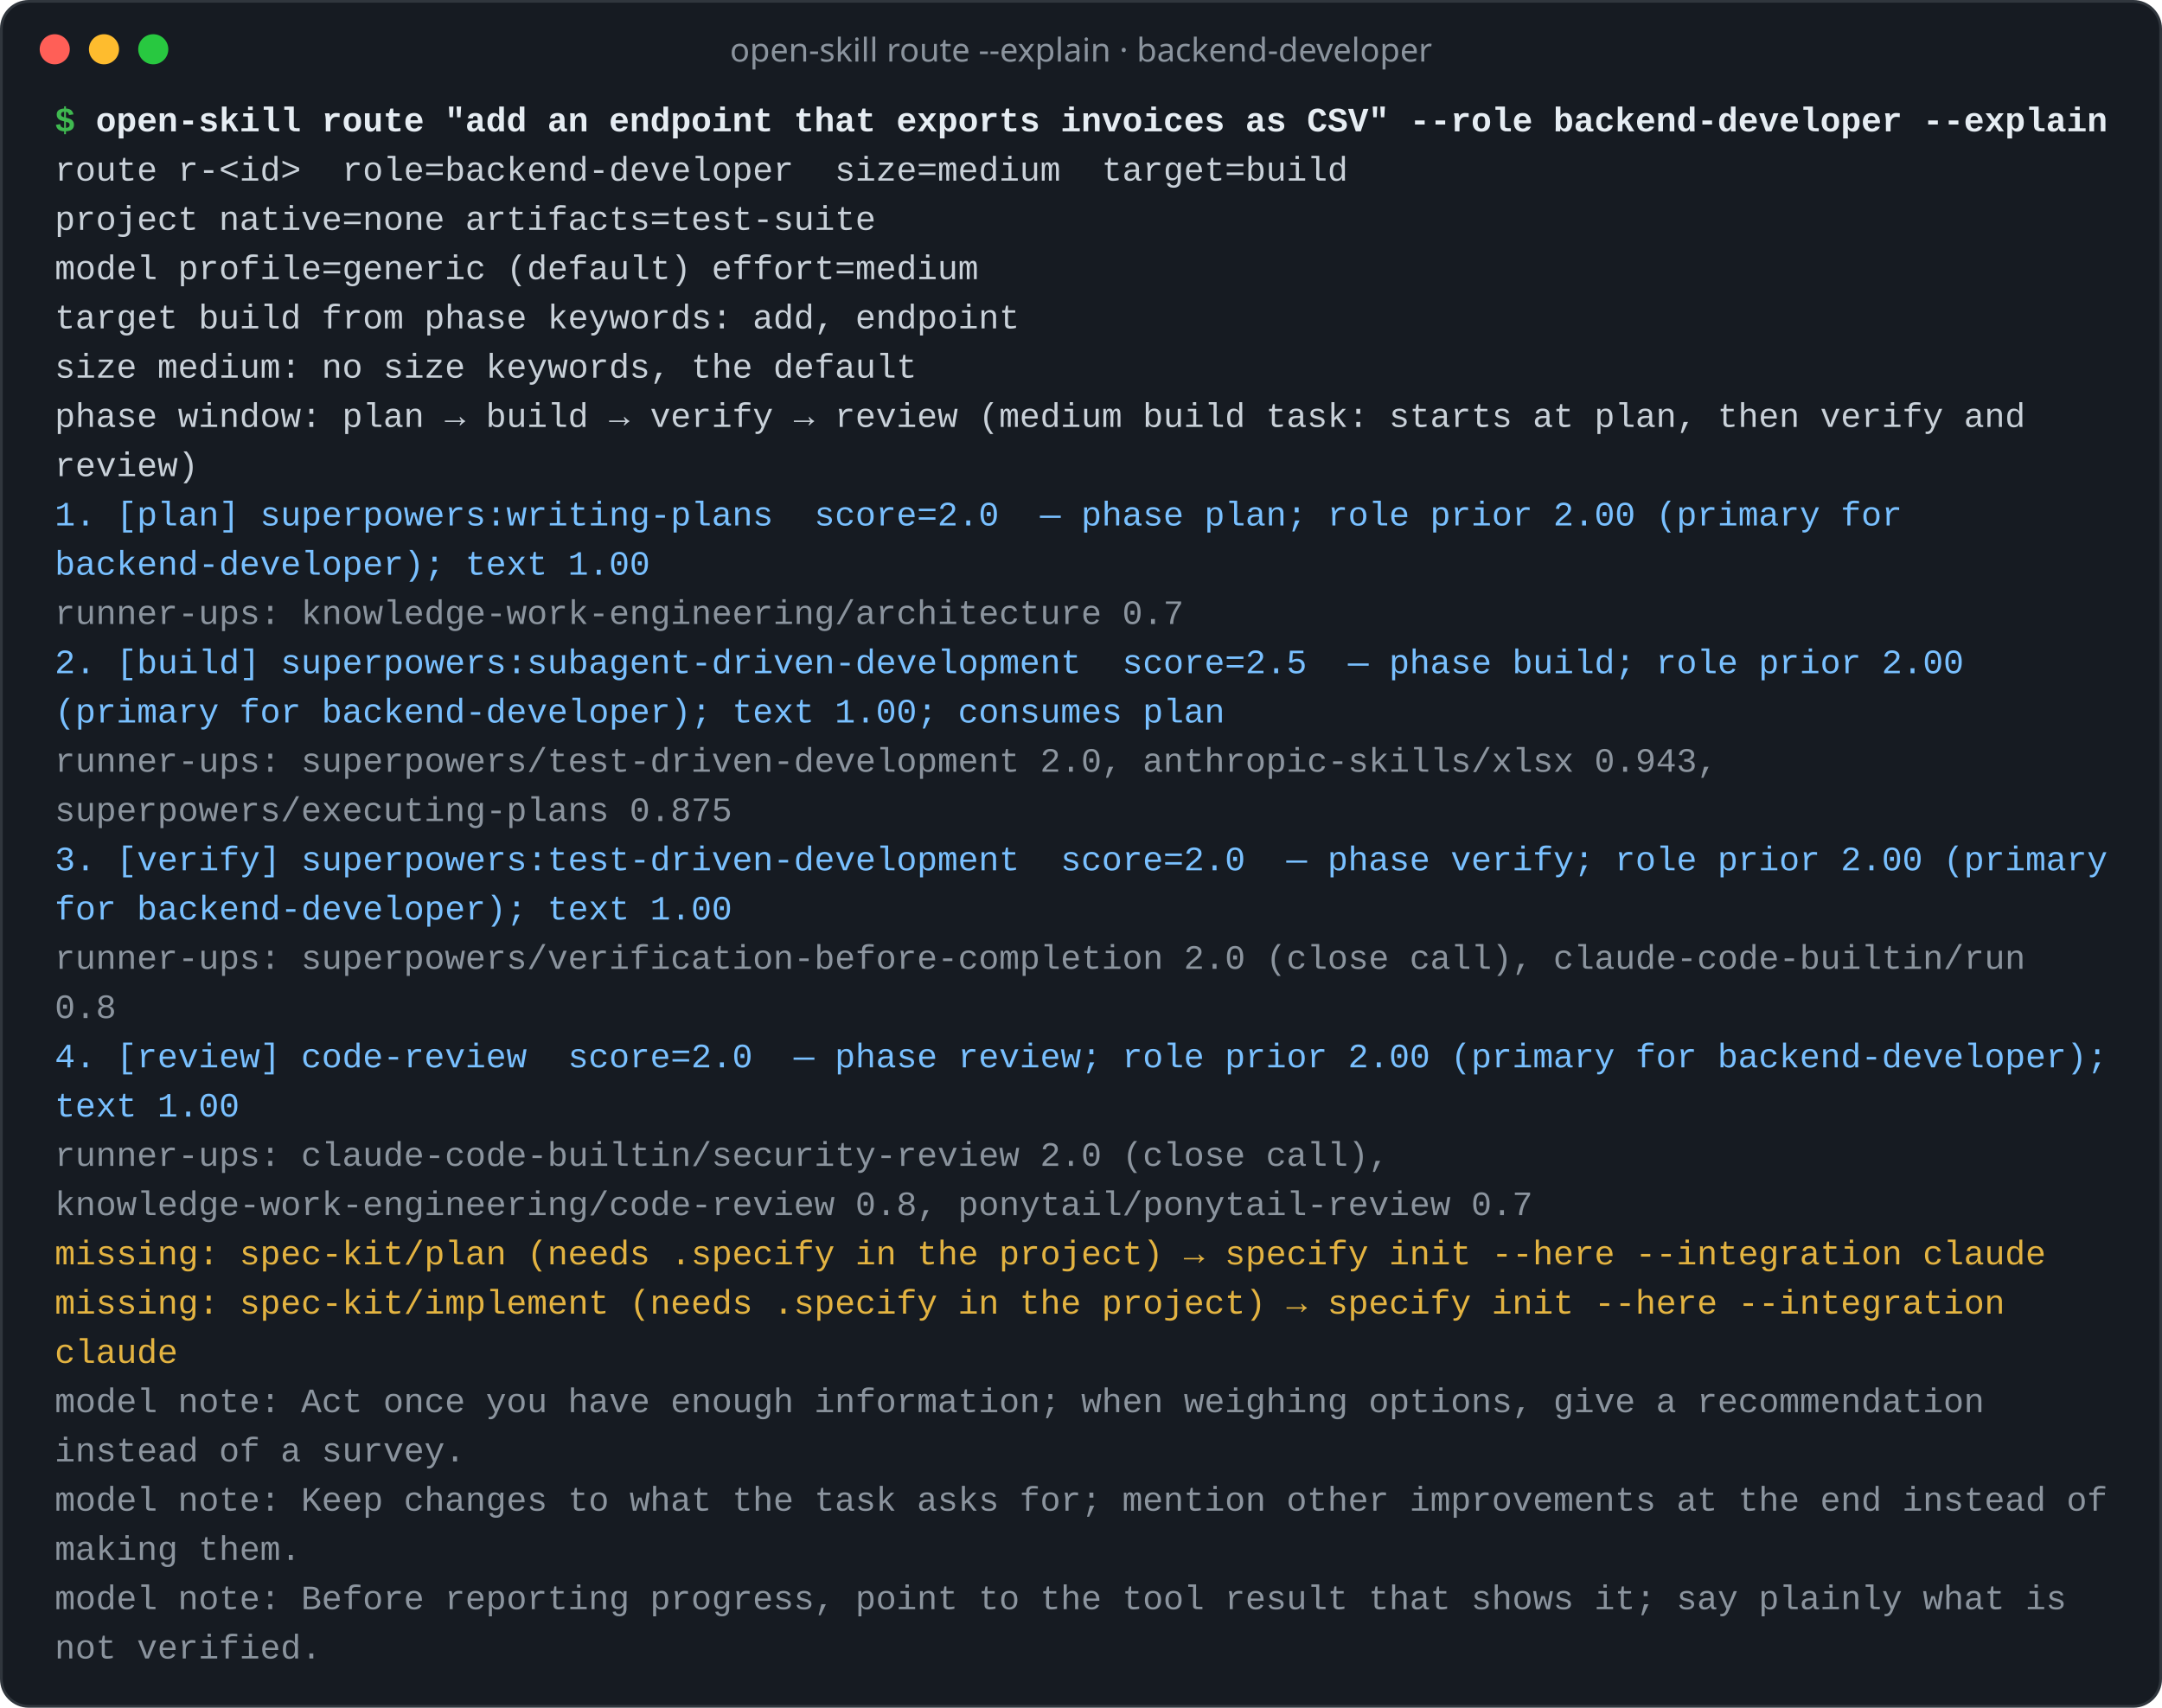
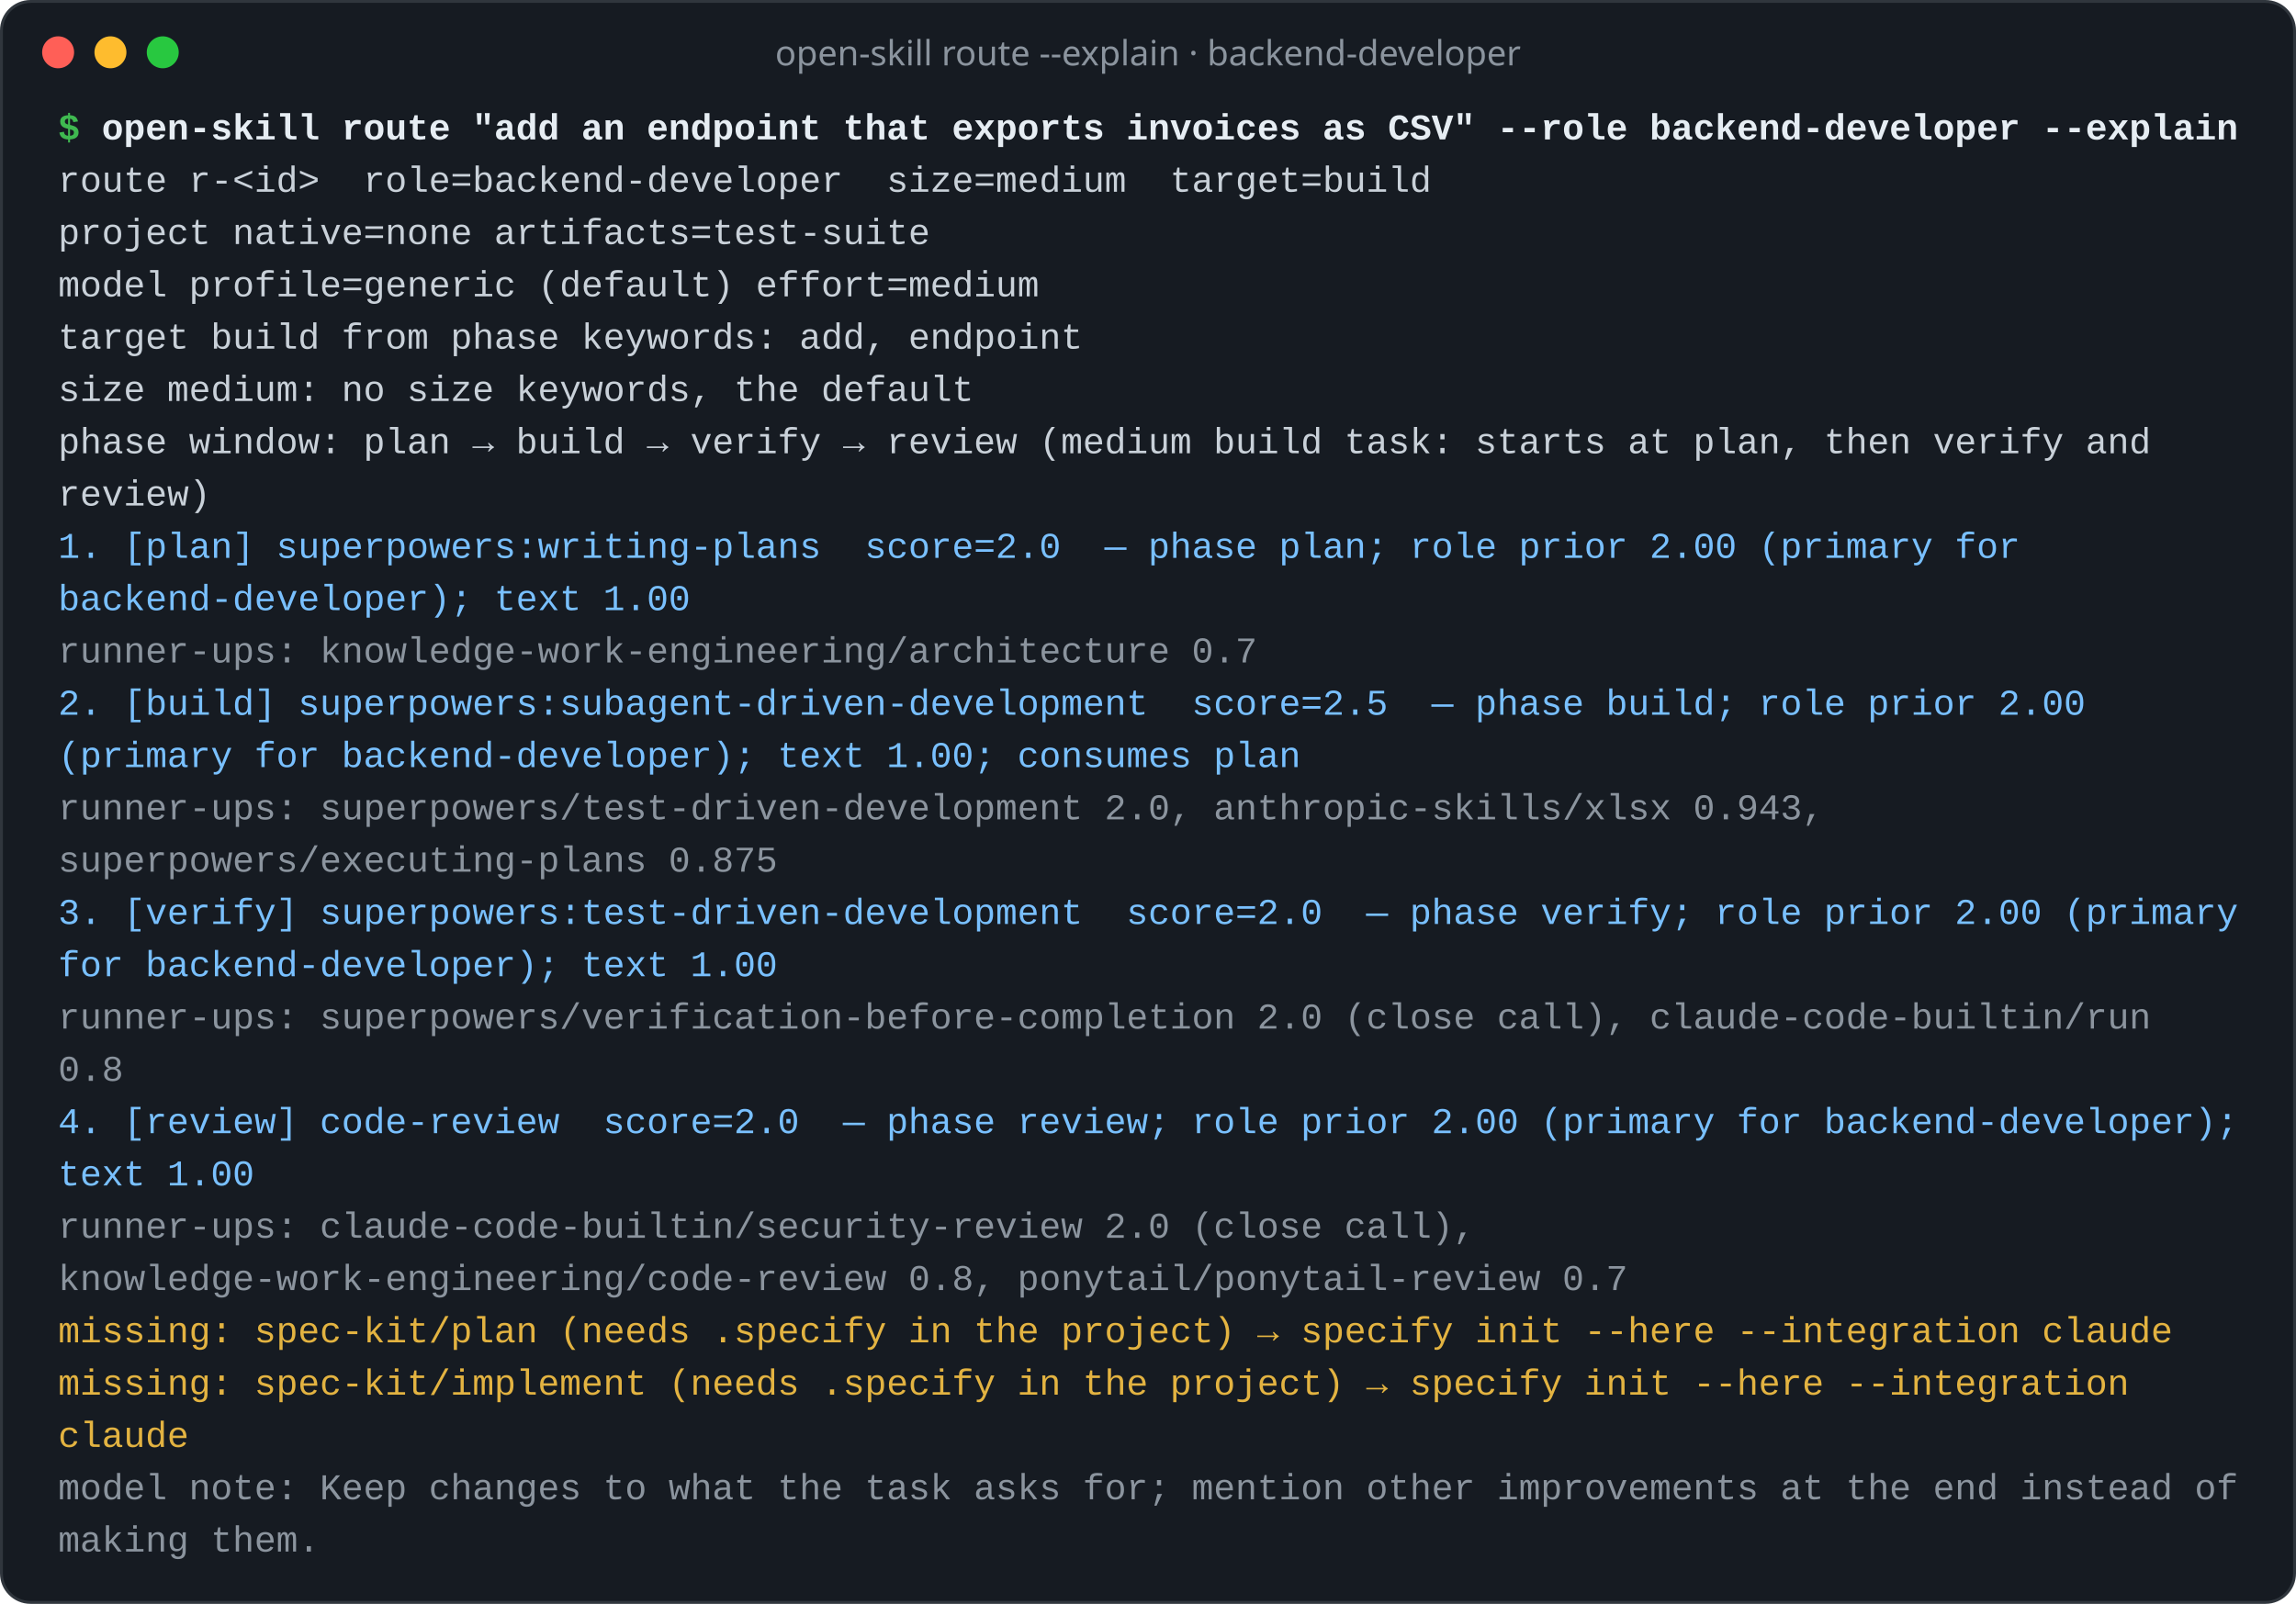
- <svg xmlns="http://www.w3.org/2000/svg" width="790" height="624" viewBox="0 0 790 624" role="img" aria-label="open-skill route --explain · backend-developer: open-skill route &quot;add an endpoint that exports invoices as CSV&quot; --role backend-developer --explain" font-family="ui-monospace,SFMono-Regular,'SF Mono',Menlo,Consolas,'Liberation Mono',monospace" font-size="12.5">
-   <rect x="0.5" y="0.5" width="789" height="623" rx="10" fill="#161b22" stroke="#30363d" />
+ <svg xmlns="http://www.w3.org/2000/svg" width="790" height="552" viewBox="0 0 790 552" role="img" aria-label="open-skill route --explain · backend-developer: open-skill route &quot;add an endpoint that exports invoices as CSV&quot; --role backend-developer --explain" font-family="ui-monospace,SFMono-Regular,'SF Mono',Menlo,Consolas,'Liberation Mono',monospace" font-size="12.5">
+   <rect x="0.5" y="0.5" width="789" height="551" rx="10" fill="#161b22" stroke="#30363d" />
  <circle cx="20" cy="18" r="5.5" fill="#ff5f57" />
  <circle cx="38" cy="18" r="5.5" fill="#febc2e" />
  <circle cx="56" cy="18" r="5.5" fill="#28c840" />
  <text x="395" y="22.5" text-anchor="middle" fill="#8b949e" font-family="-apple-system,BlinkMacSystemFont,'Segoe UI','Noto Sans',Helvetica,Arial,sans-serif" font-size="12">open-skill route --explain · backend-developer</text>
  <text x="20" y="48" fill="#e6edf3" font-weight="600" textLength="750" lengthAdjust="spacingAndGlyphs">
    <tspan fill="#3fb950">$</tspan> open-skill route "add an endpoint that exports invoices as CSV" --role backend-developer --explain</text>
  <text x="20" y="66" fill="#c9d1d9" textLength="472.5" lengthAdjust="spacingAndGlyphs">route r-&lt;id&gt;  role=backend-developer  size=medium  target=build</text>
  <text x="20" y="84" fill="#c9d1d9" textLength="300" lengthAdjust="spacingAndGlyphs">project native=none artifacts=test-suite</text>
  <text x="20" y="102" fill="#c9d1d9" textLength="337.5" lengthAdjust="spacingAndGlyphs">model profile=generic (default) effort=medium</text>
  <text x="20" y="120" fill="#c9d1d9" textLength="352.5" lengthAdjust="spacingAndGlyphs">target build from phase keywords: add, endpoint</text>
  <text x="20" y="138" fill="#c9d1d9" textLength="315" lengthAdjust="spacingAndGlyphs">size medium: no size keywords, the default</text>
  <text x="20" y="156" fill="#c9d1d9" textLength="720" lengthAdjust="spacingAndGlyphs">phase window: plan → build → verify → review (medium build task: starts at plan, then verify and</text>
  <text x="20" y="174" fill="#c9d1d9" textLength="67.5" lengthAdjust="spacingAndGlyphs">  review)</text>
  <text x="20" y="192" fill="#79c0ff" textLength="675" lengthAdjust="spacingAndGlyphs">1. [plan] superpowers:writing-plans  score=2.0  — phase plan; role prior 2.00 (primary for</text>
  <text x="20" y="210" fill="#79c0ff" textLength="232.5" lengthAdjust="spacingAndGlyphs">  backend-developer); text 1.00</text>
  <text x="20" y="228" fill="#8b949e" textLength="435" lengthAdjust="spacingAndGlyphs">   runner-ups: knowledge-work-engineering/architecture 0.7</text>
  <text x="20" y="246" fill="#79c0ff" textLength="697.5" lengthAdjust="spacingAndGlyphs">2. [build] superpowers:subagent-driven-development  score=2.5  — phase build; role prior 2.00</text>
  <text x="20" y="264" fill="#79c0ff" textLength="442.5" lengthAdjust="spacingAndGlyphs">  (primary for backend-developer); text 1.00; consumes plan</text>
  <text x="20" y="282" fill="#8b949e" textLength="630" lengthAdjust="spacingAndGlyphs">   runner-ups: superpowers/test-driven-development 2.0, anthropic-skills/xlsx 0.943,</text>
  <text x="20" y="300" fill="#8b949e" textLength="285" lengthAdjust="spacingAndGlyphs">     superpowers/executing-plans 0.875</text>
  <text x="20" y="318" fill="#79c0ff" textLength="750" lengthAdjust="spacingAndGlyphs">3. [verify] superpowers:test-driven-development  score=2.0  — phase verify; role prior 2.00 (primary</text>
  <text x="20" y="336" fill="#79c0ff" textLength="262.5" lengthAdjust="spacingAndGlyphs">  for backend-developer); text 1.00</text>
  <text x="20" y="354" fill="#8b949e" textLength="742.5" lengthAdjust="spacingAndGlyphs">   runner-ups: superpowers/verification-before-completion 2.0 (close call), claude-code-builtin/run</text>
  <text x="20" y="372" fill="#8b949e" textLength="60" lengthAdjust="spacingAndGlyphs">     0.8</text>
  <text x="20" y="390" fill="#79c0ff" textLength="750" lengthAdjust="spacingAndGlyphs">4. [review] code-review  score=2.0  — phase review; role prior 2.00 (primary for backend-developer);</text>
  <text x="20" y="408" fill="#79c0ff" textLength="82.5" lengthAdjust="spacingAndGlyphs">  text 1.00</text>
  <text x="20" y="426" fill="#8b949e" textLength="510" lengthAdjust="spacingAndGlyphs">   runner-ups: claude-code-builtin/security-review 2.0 (close call),</text>
  <text x="20" y="444" fill="#8b949e" textLength="577.5" lengthAdjust="spacingAndGlyphs">     knowledge-work-engineering/code-review 0.8, ponytail/ponytail-review 0.7</text>
  <text x="20" y="462" fill="#e3b341" textLength="727.5" lengthAdjust="spacingAndGlyphs">missing: spec-kit/plan (needs .specify in the project) → specify init --here --integration claude</text>
  <text x="20" y="480" fill="#e3b341" textLength="712.5" lengthAdjust="spacingAndGlyphs">missing: spec-kit/implement (needs .specify in the project) → specify init --here --integration</text>
  <text x="20" y="498" fill="#e3b341" textLength="60" lengthAdjust="spacingAndGlyphs">  claude</text>
-   <text x="20" y="516" fill="#8b949e" textLength="705" lengthAdjust="spacingAndGlyphs">model note: Act once you have enough information; when weighing options, give a recommendation</text>
-   <text x="20" y="534" fill="#8b949e" textLength="165" lengthAdjust="spacingAndGlyphs">  instead of a survey.</text>
-   <text x="20" y="552" fill="#8b949e" textLength="750" lengthAdjust="spacingAndGlyphs">model note: Keep changes to what the task asks for; mention other improvements at the end instead of</text>
-   <text x="20" y="570" fill="#8b949e" textLength="105" lengthAdjust="spacingAndGlyphs">  making them.</text>
-   <text x="20" y="588" fill="#8b949e" textLength="735" lengthAdjust="spacingAndGlyphs">model note: Before reporting progress, point to the tool result that shows it; say plainly what is</text>
-   <text x="20" y="606" fill="#8b949e" textLength="112.5" lengthAdjust="spacingAndGlyphs">  not verified.</text>
+   <text x="20" y="516" fill="#8b949e" textLength="750" lengthAdjust="spacingAndGlyphs">model note: Keep changes to what the task asks for; mention other improvements at the end instead of</text>
+   <text x="20" y="534" fill="#8b949e" textLength="105" lengthAdjust="spacingAndGlyphs">  making them.</text>
</svg>
